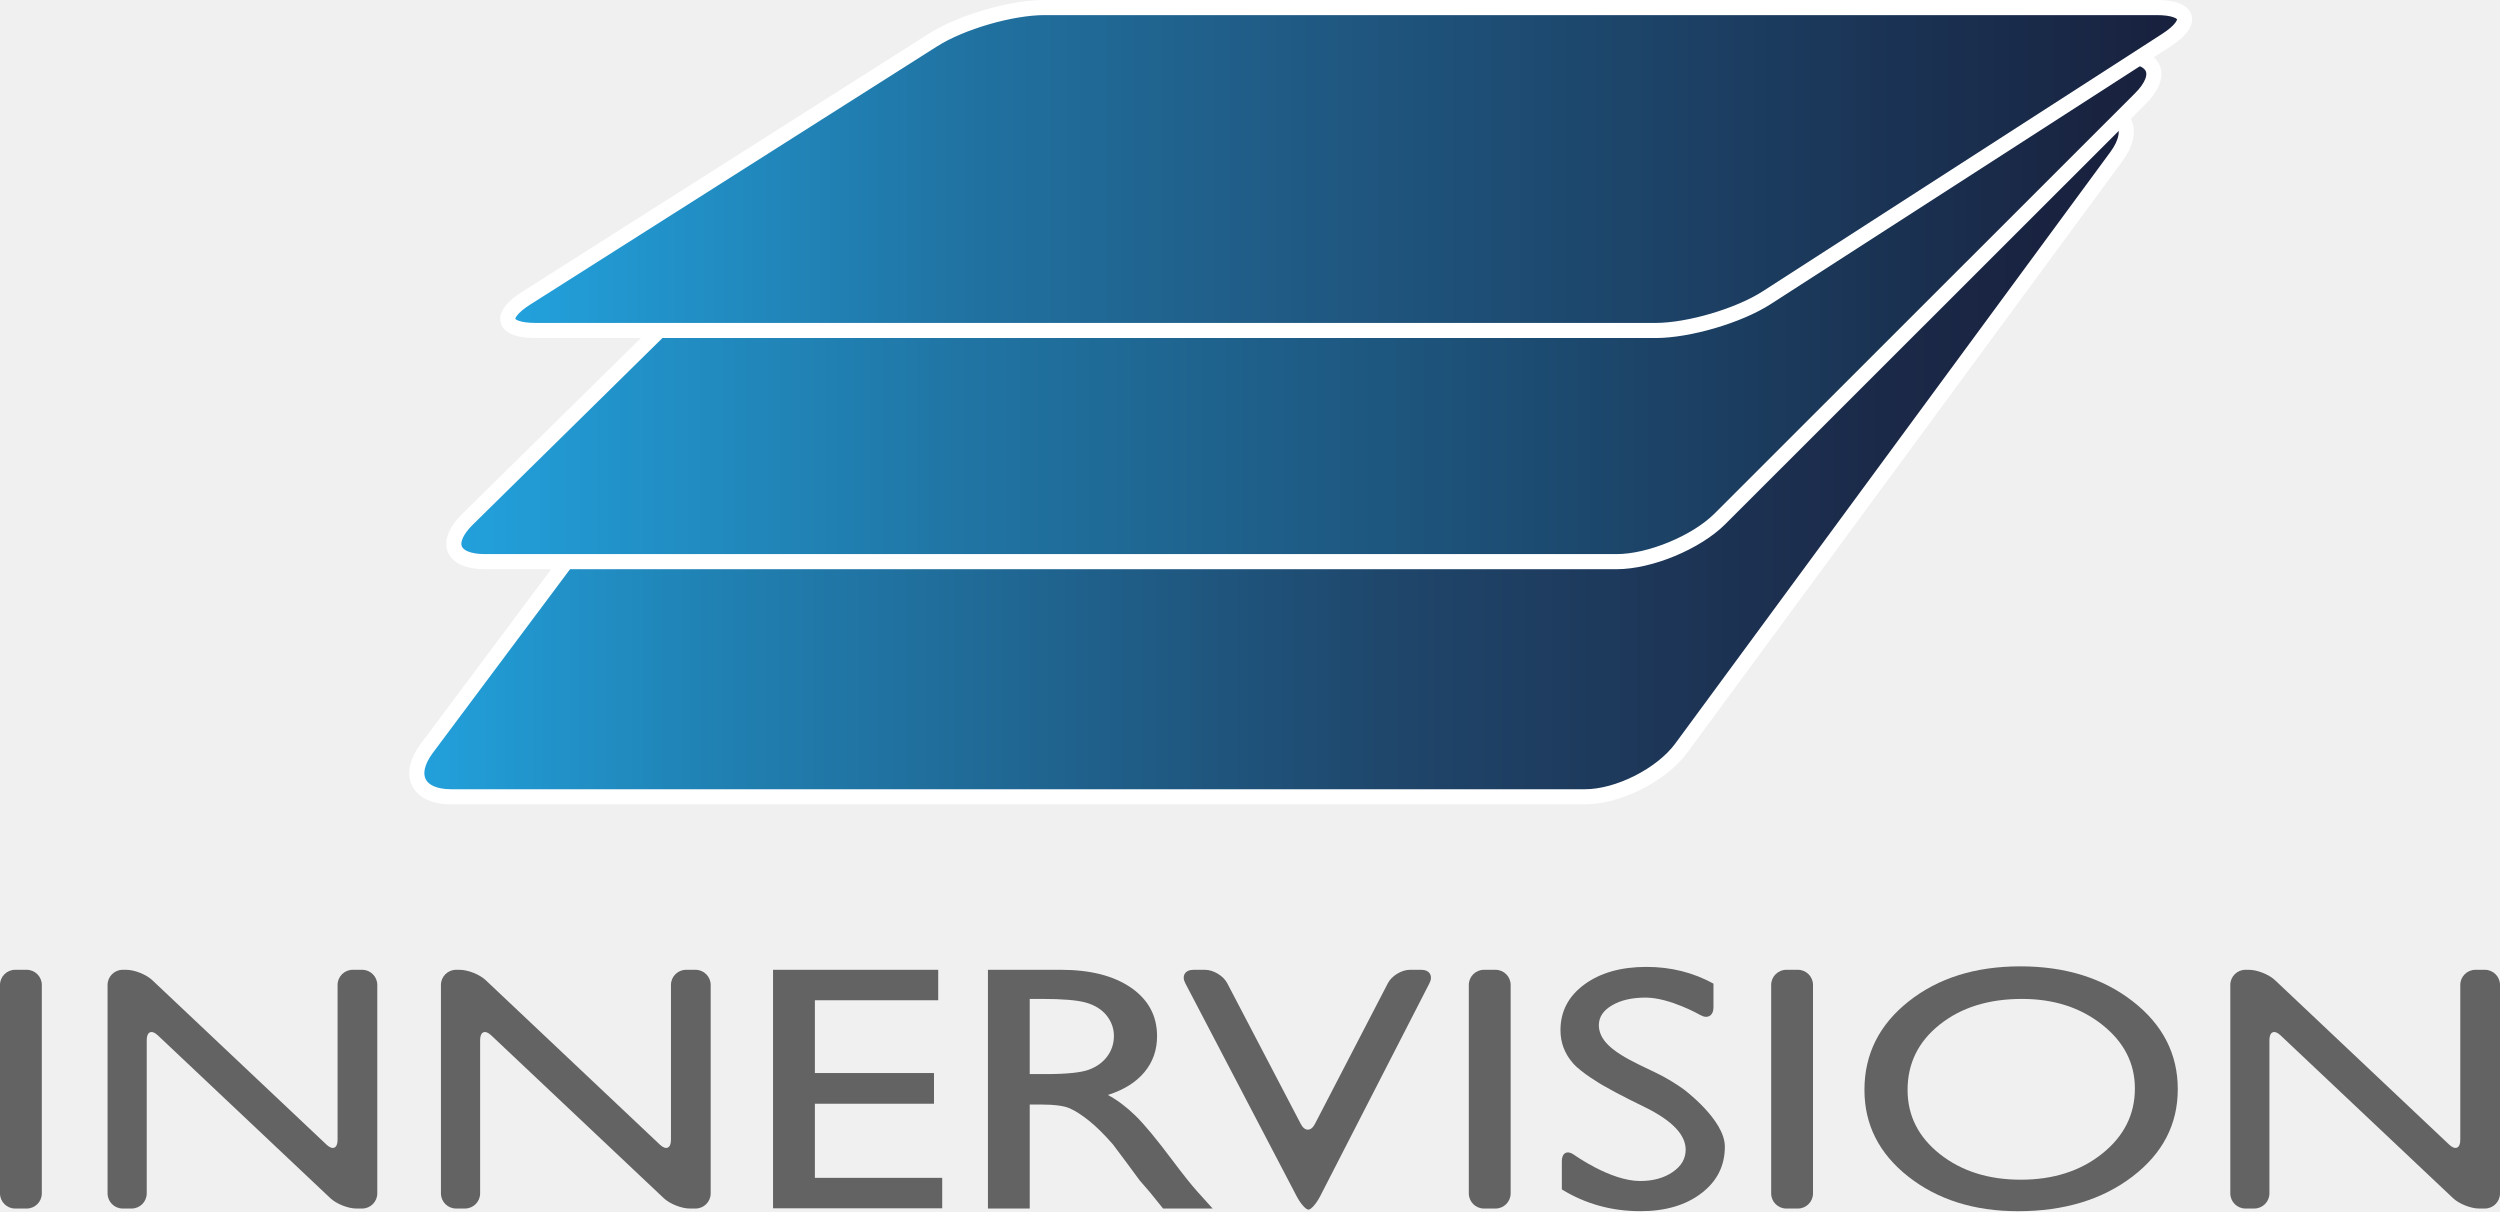
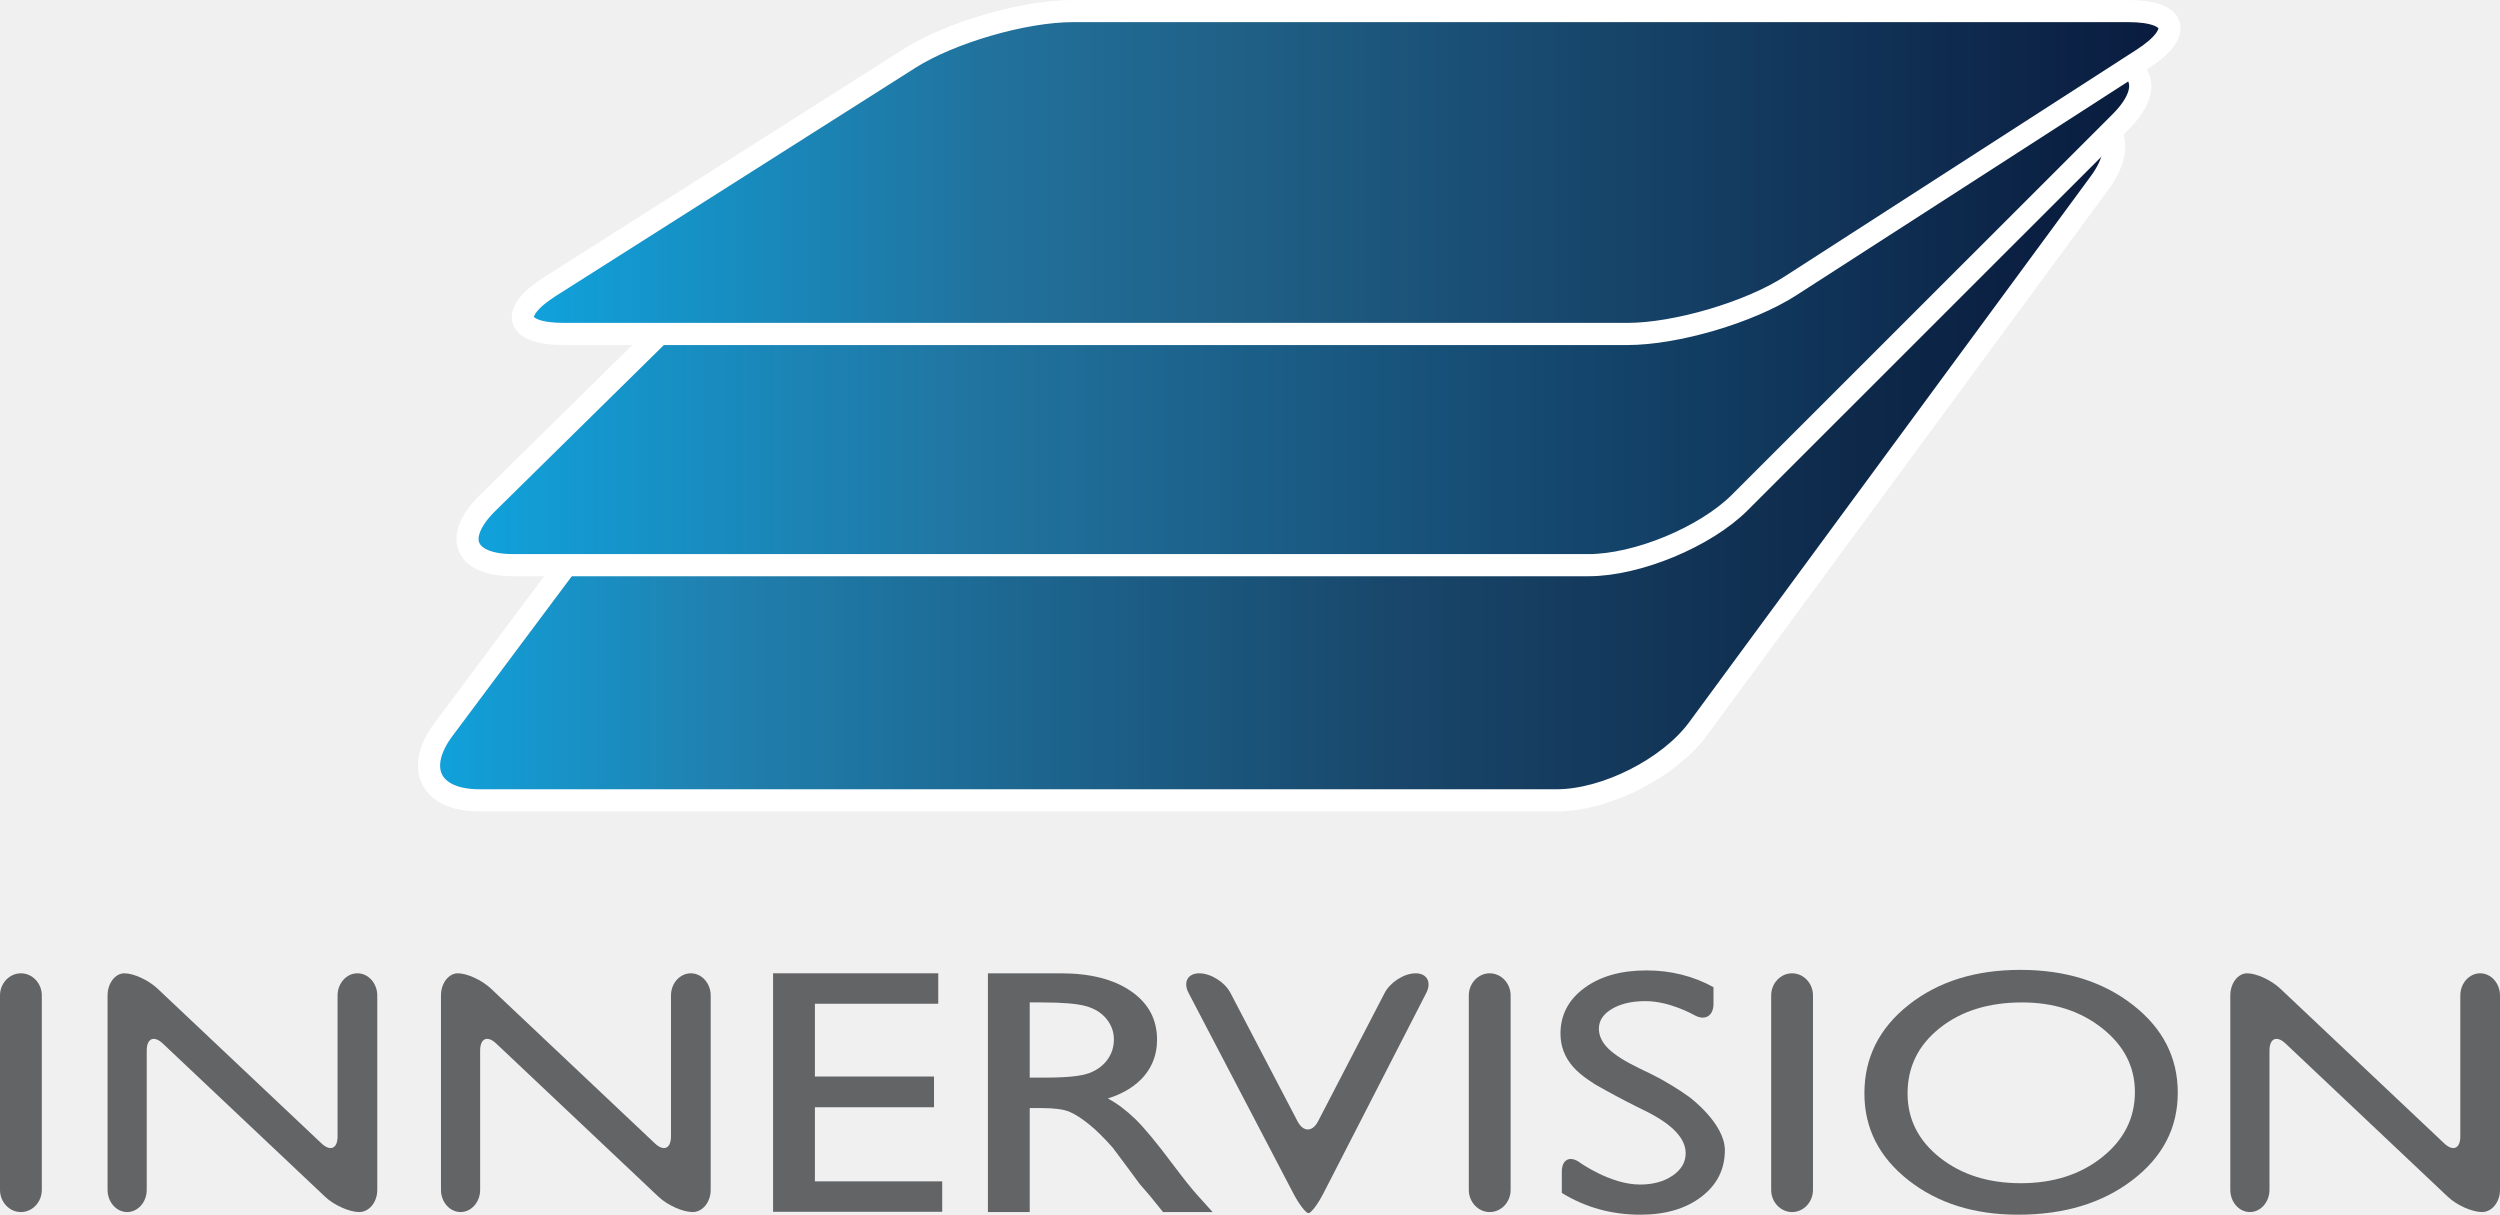
- <svg xmlns="http://www.w3.org/2000/svg" version="1.1" id="Layer_1" x="0px" y="0px" width="165.54px" height="80.2px" viewBox="0 0 165.54 80.2" enable-background="new 0 0 165.54 80.2" xml:space="preserve">
+ <svg xmlns="http://www.w3.org/2000/svg" version="1.1" id="Layer_1" x="0px" y="0px" width="460.845px" height="223.915px" viewBox="0 0 460.845 223.915" enable-background="new 0 0 460.845 223.915" xml:space="preserve">
  <g>
+     <path fill="none" stroke="#000000" stroke-width="4.083" d="M32.188,211.45" />
    <g>
      <g>
-         <path fill="#646363" d="M0,65.216c0-0.55,0.45-1,1-1h0.769c0.55,0,1,0.45,1,1v13.809c0,0.55-0.45,1-1,1H1c-0.55,0-1-0.45-1-1     V65.216z" />
+         <path fill="#636466" d="M0,183.501c0-2.246,1.734-4.083,3.854-4.083s3.854,1.837,3.854,4.083v35.844     c0,2.245-1.734,4.083-3.854,4.083S0,221.591,0,219.346V183.501z" />
      </g>
      <g>
-         <path fill="#646363" d="M22.353,65.216c0-0.55,0.45-1,1-1h0.629c0.55,0,1,0.45,1,1v13.809c0,0.55-0.45,1-1,1h-0.382     c-0.55,0-1.327-0.309-1.727-0.687L10.443,68.549c-0.4-0.377-0.727-0.236-0.727,0.313v10.162c0,0.55-0.45,1-1,1H8.123     c-0.55,0-1-0.45-1-1V65.216c0-0.55,0.45-1,1-1h0.234c0.55,0,1.327,0.309,1.727,0.687l11.542,10.896     c0.4,0.377,0.727,0.236,0.727-0.313V65.216z" />
+         <path fill="#636466" d="M62.227,183.501c0-2.246,1.646-4.083,3.659-4.083s3.659,1.837,3.659,4.083v35.844     c0,2.245-1.491,4.083-3.313,4.083c-1.822,0-4.648-1.262-6.282-2.803l-29.933-28.257c-1.633-1.541-2.969-0.965-2.969,1.28v25.696     c0,2.245-1.625,4.083-3.61,4.083c-1.985,0-3.609-1.838-3.609-4.083v-35.844c0-2.246,1.399-4.083,3.11-4.083     c1.71,0,4.446,1.261,6.079,2.803l30.24,28.547c1.633,1.541,2.969,0.965,2.969-1.28V183.501z" />
      </g>
      <g>
-         <path fill="#646363" d="M44.428,65.216c0-0.55,0.45-1,1-1h0.63c0.55,0,1,0.45,1,1v13.809c0,0.55-0.45,1-1,1h-0.38     c-0.55,0-1.327-0.309-1.727-0.687L32.519,68.549c-0.4-0.377-0.727-0.236-0.727,0.313v10.162c0,0.55-0.45,1-1,1h-0.595     c-0.55,0-1-0.45-1-1V65.216c0-0.55,0.45-1,1-1h0.237c0.55,0,1.327,0.309,1.727,0.687l11.54,10.896     c0.4,0.377,0.727,0.236,0.727-0.313V65.216z" />
+         <path fill="#636466" d="M123.687,183.501c0-2.246,1.647-4.083,3.66-4.083c2.012,0,3.659,1.837,3.659,4.083v35.844     c0,2.245-1.491,4.083-3.313,4.083s-4.649-1.262-6.283-2.803l-29.932-28.257c-1.633-1.541-2.969-0.965-2.969,1.28v25.696     c0,2.245-1.625,4.083-3.61,4.083c-1.986,0-3.611-1.838-3.611-4.083v-35.844c0-2.246,1.4-4.083,3.112-4.083     s4.448,1.261,6.082,2.803l30.236,28.547c1.633,1.541,2.969,0.965,2.969-1.28V183.501z" />
      </g>
-       <path fill="#646363" d="M51.188,64.216h10.937v2.017h-8.167v4.819h7.887v2.033h-7.887v4.907h8.431v2.017H51.188V64.216z" />
-       <path fill="#646363" d="M65.417,80.024V64.216h4.832c1.951,0,3.5,0.397,4.646,1.187c1.146,0.792,1.721,1.863,1.721,3.209    c0,0.921-0.28,1.716-0.841,2.387c-0.562,0.672-1.369,1.172-2.415,1.505c0.616,0.331,1.222,0.784,1.811,1.359    c0.593,0.573,1.42,1.574,2.487,3c0.673,0.898,1.213,1.576,1.618,2.03l1.02,1.131h-3.283l-0.84-1.042    c-0.031-0.038-0.082-0.104-0.165-0.194l-0.541-0.624l-0.853-1.157l-0.924-1.234c-0.57-0.652-1.091-1.169-1.568-1.552    c-0.475-0.382-0.904-0.661-1.287-0.831c-0.383-0.168-1.025-0.253-1.929-0.253h-0.721v6.887H65.417z M69.013,66.144h-0.829v4.978    h1.049c1.397,0,2.356-0.099,2.877-0.295c0.517-0.194,0.924-0.489,1.214-0.885c0.289-0.396,0.435-0.844,0.435-1.348    c0-0.498-0.164-0.946-0.482-1.35c-0.324-0.401-0.777-0.685-1.359-0.853C71.333,66.227,70.365,66.144,69.013,66.144z" />
+       <path fill="#636466" d="M142.508,179.418h30.447v5.61h-22.737v13.417h21.956v5.663h-21.956v13.661h23.467v5.61h-31.177V179.418z" />
+       <path fill="#636466" d="M182.11,223.429v-44.01h13.454c5.435,0,9.746,1.104,12.936,3.306c3.194,2.201,4.789,5.184,4.789,8.936    c0,2.56-0.782,4.777-2.341,6.643c-1.567,1.871-3.808,3.263-6.727,4.188c1.723,0.921,3.405,2.185,5.048,3.784    c1.647,1.595,3.952,4.382,6.926,8.354c1.866,2.5,3.37,4.387,4.498,5.646l2.839,3.154h-9.139l-2.345-2.903    c-0.076-0.104-0.227-0.287-0.458-0.538l-1.5-1.734l-2.376-3.222l-2.572-3.441c-1.587-1.811-3.042-3.25-4.367-4.318    c-1.32-1.065-2.516-1.839-3.581-2.31c-1.064-0.47-2.855-0.709-5.371-0.709h-2.006v19.176H182.11z M192.127,184.786h-2.309v13.857    h2.919c3.892,0,6.56-0.275,8.011-0.818c1.444-0.542,2.572-1.363,3.377-2.464c0.81-1.101,1.208-2.353,1.208-3.756    c0-1.384-0.447-2.632-1.344-3.756c-0.897-1.117-2.153-1.91-3.78-2.373C198.583,185.017,195.887,184.786,192.127,184.786z" />
      <g>
-         <path fill="#646363" d="M91.899,65.104c0.253-0.488,0.91-0.888,1.46-0.888h0.751c0.55,0,0.795,0.4,0.543,0.89l-7.236,14.101     c-0.252,0.489-0.601,0.89-0.776,0.89s-0.527-0.399-0.782-0.886l-7.375-14.108c-0.255-0.487-0.013-0.886,0.537-0.886h0.778     c0.55,0,1.208,0.399,1.463,0.886l4.877,9.333c0.255,0.487,0.67,0.487,0.923-0.001L91.899,65.104z" />
+         <path fill="#636466" d="M255.239,183.043c1.034-1.993,3.603-3.625,5.708-3.625s2.989,1.635,1.963,3.633l-18.959,36.94     c-1.026,1.998-2.264,3.633-2.752,3.633s-1.738-1.629-2.778-3.619l-19.322-36.968c-1.04-1.99-0.153-3.619,1.971-3.619     c2.124,0,4.713,1.628,5.753,3.619l12.371,23.677c1.04,1.99,2.737,1.988,3.771-0.006L255.239,183.043z" />
      </g>
      <g>
-         <path fill="#646363" d="M97.259,65.216c0-0.55,0.45-1,1-1h0.77c0.55,0,1,0.45,1,1v13.809c0,0.55-0.45,1-1,1h-0.77     c-0.55,0-1-0.45-1-1V65.216z" />
+         <path fill="#636466" d="M270.757,183.501c0-2.246,1.734-4.083,3.854-4.083c2.12,0,3.854,1.837,3.854,4.083v35.844     c0,2.245-1.734,4.083-3.854,4.083c-2.119,0-3.854-1.838-3.854-4.083V183.501z" />
      </g>
      <g>
-         <path fill="#646363" d="M109.079,73.393l-1.207-0.597c-0.493-0.244-1.286-0.669-1.762-0.944c0,0-1.387-0.802-1.943-1.438     c-0.561-0.637-0.839-1.371-0.839-2.198c0-1.244,0.528-2.254,1.583-3.029c1.057-0.774,2.425-1.163,4.11-1.163     c1.613,0,3.092,0.369,4.438,1.108v1.577c0,0.55-0.391,0.777-0.868,0.504c0,0-2.021-1.156-3.625-1.156     c-0.904,0-1.645,0.169-2.224,0.513c-0.583,0.339-0.872,0.778-0.872,1.314c0,0.473,0.213,0.916,0.639,1.33     c0.425,0.413,1.113,0.846,2.059,1.301l1.213,0.585c0.495,0.239,1.262,0.702,1.704,1.029c0,0,2.728,2.018,2.728,3.796     c0,1.267-0.516,2.295-1.554,3.087c-1.034,0.791-2.379,1.187-4.036,1.187c-1.906,0-3.641-0.479-5.205-1.441v-1.876     c0-0.55,0.365-0.737,0.812-0.416c0,0,2.407,1.735,4.367,1.735c0.866,0,1.585-0.198,2.158-0.592     c0.58-0.394,0.864-0.889,0.864-1.482C111.618,75.167,110.771,74.255,109.079,73.393z" />
+         <path fill="#636466" d="M303.662,204.967l-2.19-1.084c-2.013-0.996-5.25-2.731-7.194-3.855c0,0-2.742-1.585-4.289-3.359     c-1.555-1.771-2.333-3.812-2.333-6.117c0-3.461,1.471-6.272,4.406-8.429c2.939-2.162,6.751-3.238,11.444-3.238     c4.49,0,8.609,1.029,12.354,3.086v3.086c0,2.246-1.595,3.171-3.545,2.058c0,0-4.501-2.572-8.963-2.572     c-2.512,0-4.582,0.474-6.192,1.427c-1.623,0.953-2.425,2.173-2.425,3.661c0,1.316,0.59,2.548,1.774,3.701     c1.181,1.152,3.099,2.353,5.73,3.624l2.204,1.064c2.022,0.977,5.155,2.867,6.961,4.202c0,0,6.553,4.842,6.553,9.795     c0,3.524-1.439,6.392-4.327,8.593c-2.883,2.205-6.627,3.306-11.237,3.306c-5.308,0-10.136-1.336-14.491-4.012v-3.92     c0-2.245,1.491-3.009,3.312-1.695c0,0,5.644,4.068,11.103,4.068c2.409,0,4.41-0.55,6.013-1.646     c1.607-1.101,2.404-2.477,2.404-4.132C310.735,209.903,308.375,207.363,303.662,204.967z" />
      </g>
      <g>
-         <path fill="#646363" d="M117.28,65.216c0-0.55,0.45-1,1-1h0.77c0.55,0,1,0.45,1,1v13.809c0,0.55-0.45,1-1,1h-0.77     c-0.55,0-1-0.45-1-1V65.216z" />
+         <path fill="#636466" d="M326.494,183.501c0-2.246,1.734-4.083,3.854-4.083s3.854,1.837,3.854,4.083v35.844     c0,2.245-1.734,4.083-3.854,4.083s-3.854-1.838-3.854-4.083V183.501z" />
      </g>
-       <path fill="#646363" d="M133.78,63.988c2.982,0,5.465,0.775,7.449,2.321c1.982,1.544,2.975,3.482,2.975,5.814    c0,2.33-1.001,4.259-3.005,5.787c-1.997,1.525-4.524,2.291-7.568,2.291c-2.909,0-5.333-0.766-7.272-2.291    c-1.938-1.527-2.903-3.441-2.903-5.741c0-2.361,0.975-4.315,2.925-5.859C128.331,64.763,130.8,63.988,133.78,63.988z     M133.892,66.144c-2.211,0-4.025,0.564-5.447,1.696c-1.422,1.129-2.133,2.574-2.133,4.328c0,1.703,0.713,3.12,2.139,4.251    c1.43,1.129,3.215,1.696,5.359,1.696c2.154,0,3.955-0.577,5.393-1.729c1.441-1.154,2.161-2.59,2.161-4.308    c0-1.673-0.72-3.079-2.161-4.222C137.765,66.716,135.994,66.144,133.892,66.144z" />
+       <path fill="#636466" d="M372.431,178.784c8.301,0,15.211,2.153,20.735,6.46c5.523,4.298,8.281,9.697,8.281,16.186    c0,6.491-2.787,11.858-8.361,16.109c-5.566,4.251-12.596,6.376-21.074,6.376c-8.103,0-14.846-2.125-20.245-6.376    c-5.391-4.251-8.087-9.578-8.087-15.982c0-6.571,2.716-12.014,8.151-16.312C357.262,180.938,364.132,178.784,372.431,178.784z     M372.741,184.786c-6.152,0-11.208,1.575-15.168,4.721c-3.956,3.146-5.937,7.165-5.937,12.05c0,4.741,1.985,8.686,5.957,11.835    c3.976,3.146,8.948,4.718,14.917,4.718c6.001,0,11.009-1.604,15.017-4.81c4.012-3.214,6.018-7.209,6.018-11.99    c0-4.661-2.006-8.577-6.018-11.755C383.519,186.376,378.591,184.786,372.741,184.786z" />
      <g>
-         <path fill="#646363" d="M162.91,65.216c0-0.55,0.45-1,1-1h0.63c0.55,0,1,0.45,1,1v13.809c0,0.55-0.45,1-1,1h-0.381     c-0.55,0-1.327-0.309-1.728-0.687L151,68.549c-0.4-0.377-0.728-0.236-0.728,0.313v10.162c0,0.55-0.45,1-1,1h-0.59     c-0.55,0-1-0.45-1-1V65.216c0-0.55,0.45-1,1-1h0.232c0.55,0,1.327,0.309,1.728,0.687l11.54,10.896     c0.4,0.377,0.728,0.236,0.728-0.313V65.216z" />
+         <path fill="#636466" d="M453.529,183.501c0-2.246,1.646-4.083,3.658-4.083s3.658,1.837,3.658,4.083v35.844     c0,2.245-1.492,4.083-3.314,4.083c-1.824,0-4.652-1.262-6.285-2.803l-29.926-28.257c-1.633-1.541-2.969-0.965-2.969,1.28v25.696     c0,2.245-1.625,4.083-3.611,4.083s-3.611-1.838-3.611-4.083v-35.844c0-2.246,1.4-4.083,3.111-4.083s4.445,1.261,6.078,2.803     l30.242,28.547c1.633,1.541,2.969,0.965,2.969-1.28V183.501z" />
      </g>
    </g>
    <g>
      <g>
        <g>
-           <linearGradient id="SVGID_1_" gradientUnits="userSpaceOnUse" x1="27.601" y1="29.947" x2="140.792" y2="29.947">
-             <stop offset="0" style="stop-color:#22A1DC" />
-             <stop offset="0.168" style="stop-color:#2082B4" />
-             <stop offset="0.57" style="stop-color:#1F466B" />
-             <stop offset="0.858" style="stop-color:#1B2948" />
-             <stop offset="1" style="stop-color:#18203D" />
-           </linearGradient>
-           <path fill="url(#SVGID_1_)" d="M57.553,10.336c1.316-1.763,4.193-3.205,6.394-3.205h74.57c2.201,0,2.934,1.45,1.631,3.222      l-28.822,39.185c-1.305,1.772-4.17,3.222-6.371,3.222H29.865c-2.2,0-2.923-1.442-1.606-3.205L57.553,10.336z" />
-           <path fill="none" stroke="#FFFFFF" d="M57.553,10.336c1.316-1.763,4.193-3.205,6.394-3.205h74.57      c2.201,0,2.934,1.45,1.631,3.222l-28.822,39.185c-1.305,1.772-4.17,3.222-6.371,3.222H29.865c-2.2,0-2.923-1.442-1.606-3.205      L57.553,10.336z" />
+           <g>
+             <linearGradient id="SVGID_1_" gradientUnits="userSpaceOnUse" x1="79.087" y1="84.016" x2="389.713" y2="84.016">
+               <stop offset="0" style="stop-color:#10A2DC" />
+               <stop offset="0.168" style="stop-color:#2081B0" />
+               <stop offset="0.57" style="stop-color:#19476B" />
+               <stop offset="0.858" style="stop-color:#0D2849" />
+               <stop offset="1" style="stop-color:#091B3E" />
+             </linearGradient>
+             <path fill="url(#SVGID_1_)" d="M157.108,33.587c5.375-7.197,17.124-13.085,26.107-13.085h197.207       c8.982,0,11.979,5.921,6.654,13.157l-74.079,100.714c-5.323,7.236-17.027,13.157-26.011,13.157H88.332       c-8.983,0-11.935-5.889-6.559-13.085L157.108,33.587z" />
+             <path fill="none" stroke="#FFFFFF" stroke-width="4.083" d="M157.108,33.587c5.375-7.197,17.124-13.085,26.107-13.085h197.207       c8.982,0,11.979,5.921,6.654,13.157l-74.079,100.714c-5.323,7.236-17.027,13.157-26.011,13.157H88.332       c-8.983,0-11.935-5.889-6.559-13.085L157.108,33.587z" />
+           </g>
        </g>
      </g>
-     </g>
-     <g>
      <g>
        <g>
-           <linearGradient id="SVGID_2_" gradientUnits="userSpaceOnUse" x1="30.051" y1="20.445" x2="142.62" y2="20.445">
-             <stop offset="0" style="stop-color:#22A1DC" />
-             <stop offset="0.296" style="stop-color:#2075A4" />
-             <stop offset="0.968" style="stop-color:#192340" />
-             <stop offset="1" style="stop-color:#18203D" />
-           </linearGradient>
-           <path fill="url(#SVGID_2_)" d="M59.28,6.507c1.568-1.543,4.65-2.806,6.851-2.806h74.423c2.201,0,2.728,1.272,1.172,2.828      L113.88,34.362c-1.557,1.555-4.629,2.828-6.829,2.828H32.107c-2.2,0-2.717-1.263-1.149-2.806L59.28,6.507z" />
-           <path fill="none" stroke="#FFFFFF" d="M59.28,6.507c1.568-1.543,4.65-2.806,6.851-2.806h74.423c2.201,0,2.728,1.272,1.172,2.828      L113.88,34.362c-1.557,1.555-4.629,2.828-6.829,2.828H32.107c-2.2,0-2.717-1.263-1.149-2.806L59.28,6.507z" />
+           <g>
+             <linearGradient id="SVGID_2_" gradientUnits="userSpaceOnUse" x1="86.182" y1="57.565" x2="394.525" y2="57.565">
+               <stop offset="0" style="stop-color:#10A2DC" />
+               <stop offset="0.296" style="stop-color:#2175A1" />
+               <stop offset="0.968" style="stop-color:#0A1F41" />
+               <stop offset="1" style="stop-color:#091B3E" />
+             </linearGradient>
+             <path fill="url(#SVGID_2_)" d="M161.319,22.407c6.402-6.302,18.989-11.458,27.973-11.458h196.8       c8.984,0,11.135,5.196,4.781,11.547l-70.165,70.138c-6.353,6.351-18.901,11.547-27.884,11.547H94.578       c-8.983,0-11.095-5.156-4.693-11.458L161.319,22.407z" />
+             <path fill="none" stroke="#FFFFFF" stroke-width="4.083" d="M161.319,22.407c6.402-6.302,18.989-11.458,27.973-11.458h196.8       c8.984,0,11.135,5.196,4.781,11.547l-70.165,70.138c-6.353,6.351-18.901,11.547-27.884,11.547H94.578       c-8.983,0-11.095-5.156-4.693-11.458L161.319,22.407z" />
+           </g>
        </g>
      </g>
-     </g>
-     <g>
      <g>
        <g>
-           <linearGradient id="SVGID_3_" gradientUnits="userSpaceOnUse" x1="33.62" y1="11.191" x2="144.654" y2="11.191">
-             <stop offset="0.005" style="stop-color:#22A1DC" />
-             <stop offset="0.281" style="stop-color:#2071A0" />
-             <stop offset="0.426" style="stop-color:#205F8A" />
-             <stop offset="1" style="stop-color:#18203D" />
-           </linearGradient>
-           <path fill="url(#SVGID_3_)" d="M61.789,2.643C63.646,1.464,66.966,0.5,69.167,0.5h73.631c2.199,0,2.486,0.975,0.637,2.167      l-26.455,17.049c-1.85,1.192-5.162,2.167-7.363,2.167H35.472c-2.2,0-2.48-0.964-0.623-2.143L61.789,2.643z" />
-           <path fill="none" stroke="#FFFFFF" d="M61.789,2.643C63.646,1.464,66.966,0.5,69.167,0.5h73.631      c2.199,0,2.486,0.975,0.637,2.167l-26.455,17.049c-1.85,1.192-5.162,2.167-7.363,2.167H35.472c-2.2,0-2.48-0.964-0.623-2.143      L61.789,2.643z" />
+           <g>
+             <linearGradient id="SVGID_3_" gradientUnits="userSpaceOnUse" x1="96.384" y1="31.803" x2="399.919" y2="31.803">
+               <stop offset="0.005" style="stop-color:#10A2DC" />
+               <stop offset="0.281" style="stop-color:#21729D" />
+               <stop offset="0.426" style="stop-color:#206188" />
+               <stop offset="1" style="stop-color:#091B3E" />
+             </linearGradient>
+             <path fill="url(#SVGID_3_)" d="M167.625,10.792c7.584-4.813,21.14-8.751,30.124-8.751h194.586       c8.984,0,10.156,3.981,2.604,8.847l-64.912,41.829c-7.551,4.866-21.079,8.847-30.062,8.847h-196.02       c-8.983,0-10.127-3.938-2.542-8.751L167.625,10.792z" />
+             <path fill="none" stroke="#FFFFFF" stroke-width="4.083" d="M167.625,10.792c7.584-4.813,21.14-8.751,30.124-8.751h194.586       c8.984,0,10.156,3.981,2.604,8.847l-64.912,41.829c-7.551,4.866-21.079,8.847-30.062,8.847h-196.02       c-8.983,0-10.127-3.938-2.542-8.751L167.625,10.792z" />
+           </g>
        </g>
      </g>
    </g>
  </g>
</svg>
